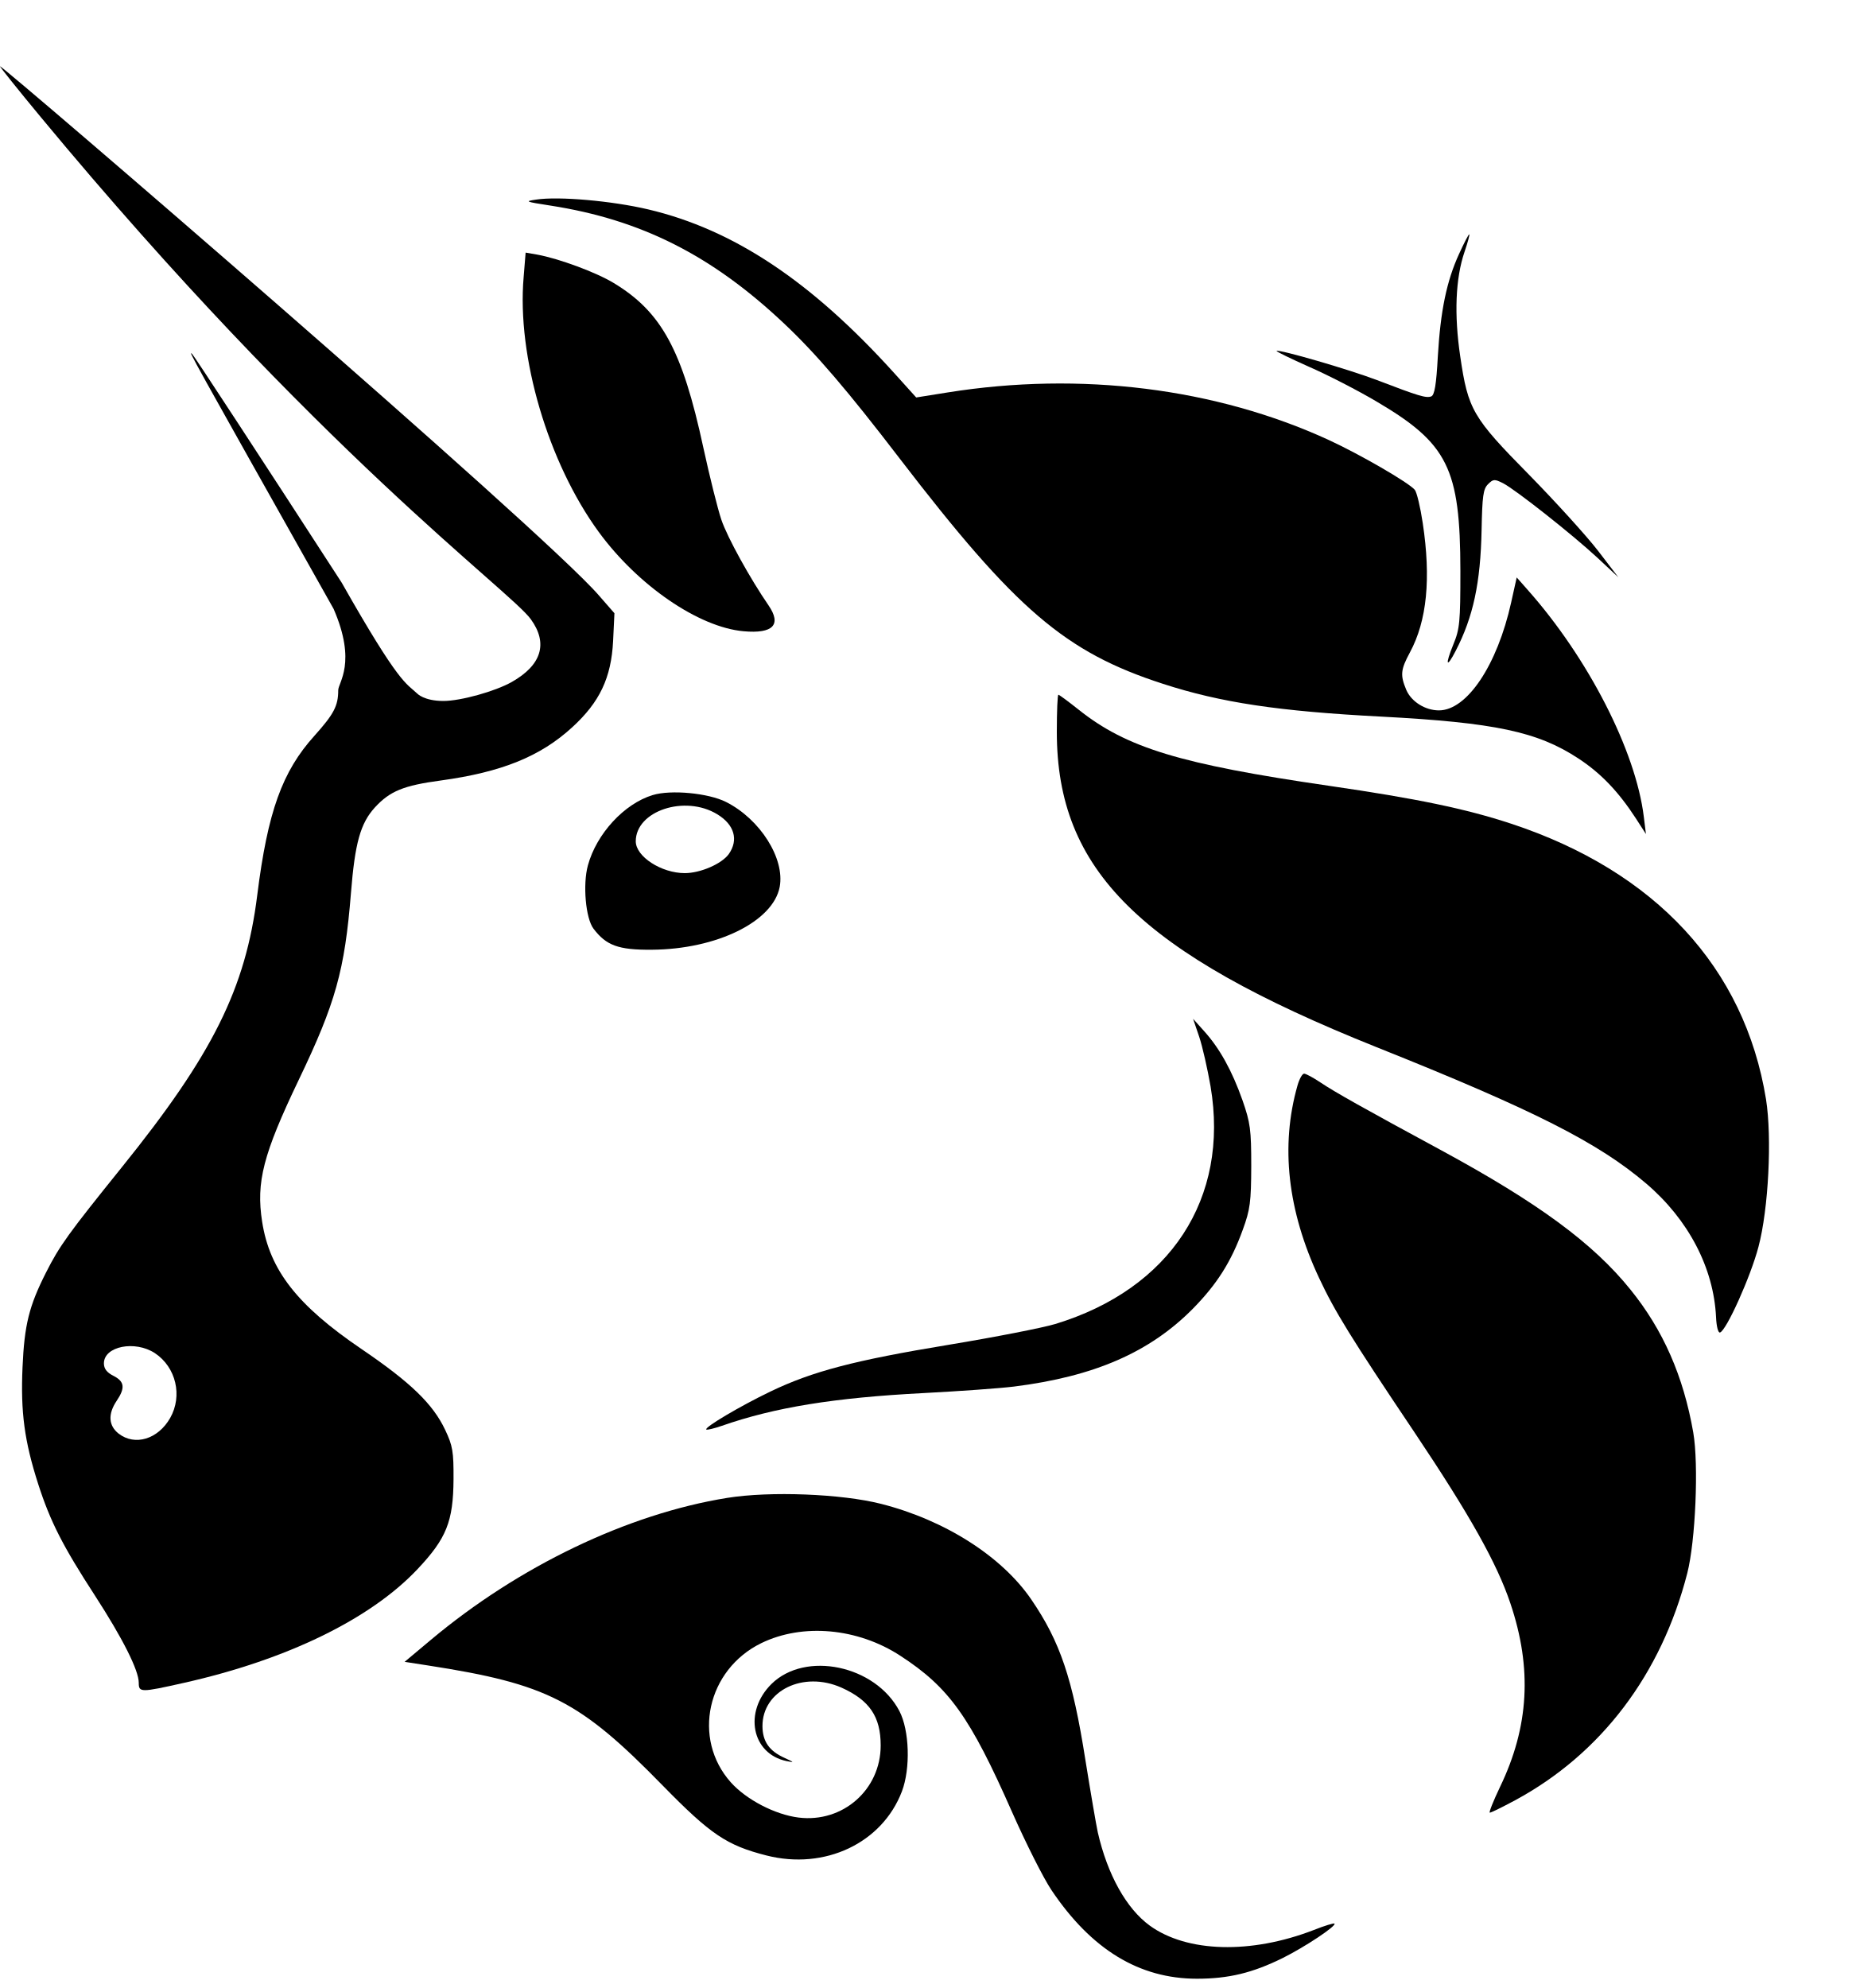
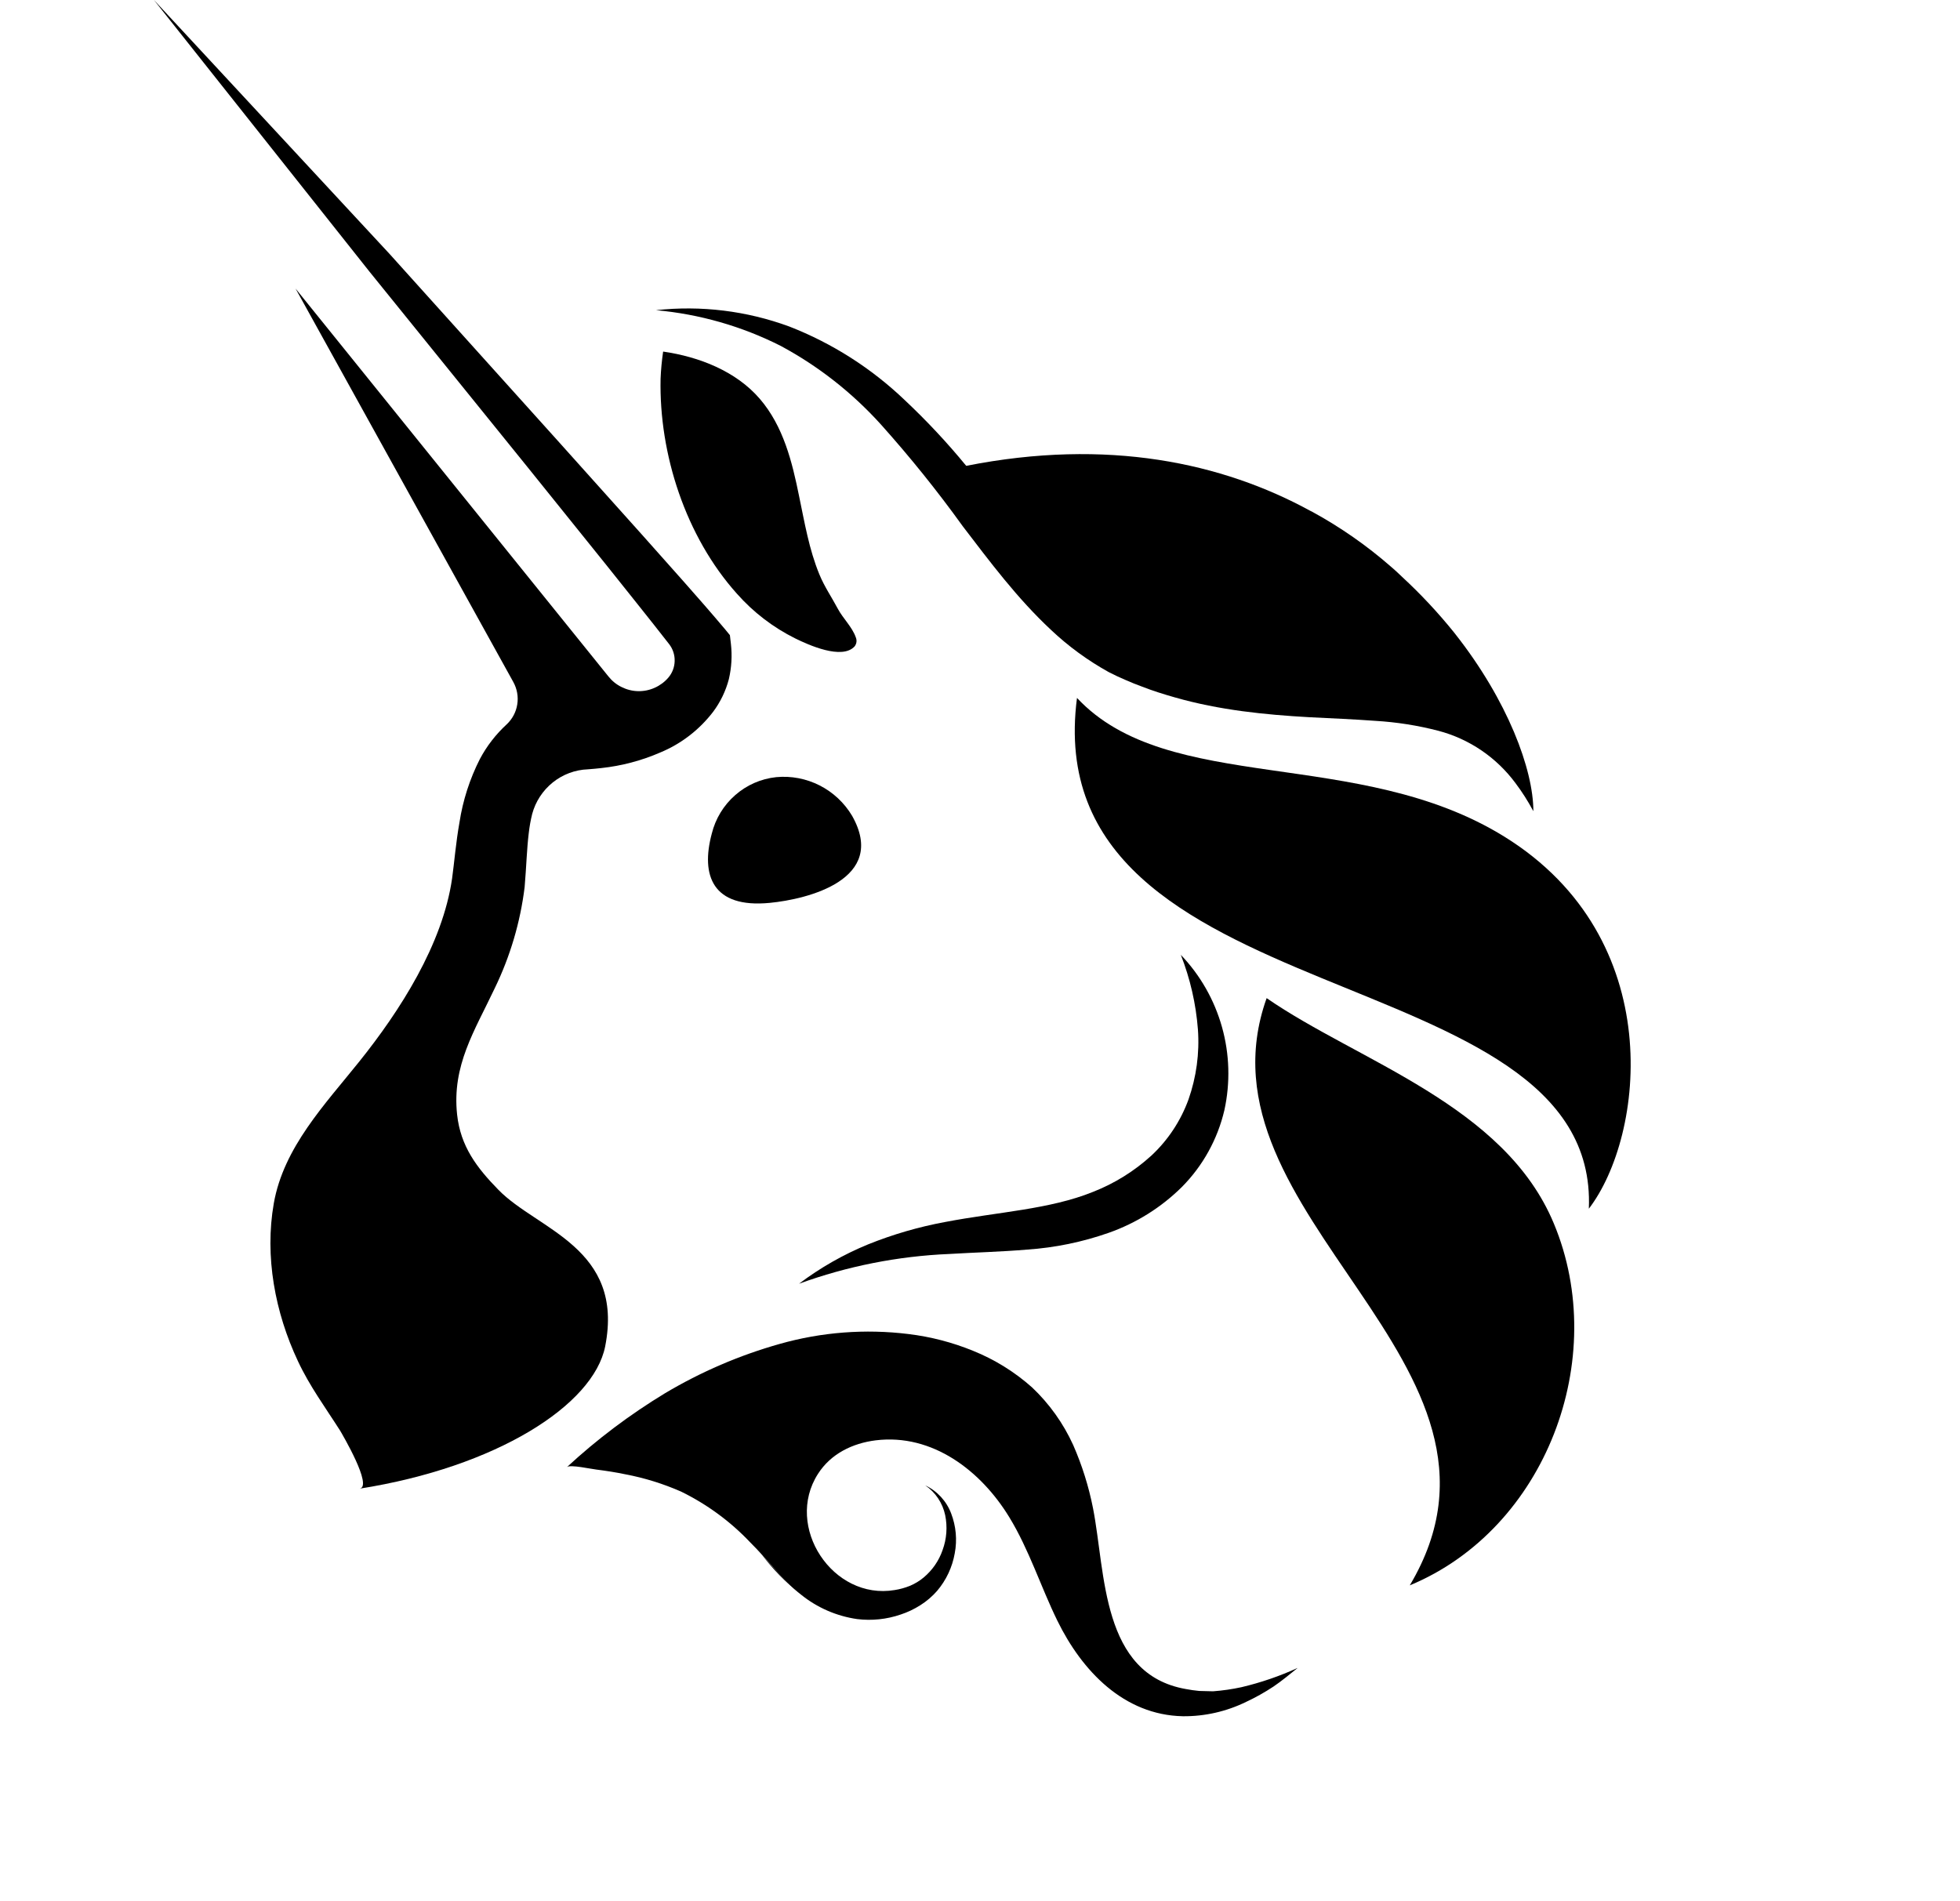
- <svg xmlns="http://www.w3.org/2000/svg" width="14" height="15" viewBox="0 0 14 15" fill="none">
-   <g style="mix-blend-mode:darken">
-     <path d="M4.152 1.551C3.964 1.522 3.956 1.519 4.045 1.506C4.214 1.48 4.615 1.515 4.891 1.58C5.535 1.732 6.121 2.122 6.747 2.815L6.913 2.999L7.151 2.961C8.153 2.801 9.172 2.928 10.024 3.319C10.259 3.427 10.629 3.641 10.675 3.696C10.69 3.714 10.717 3.827 10.735 3.947C10.798 4.365 10.767 4.684 10.638 4.923C10.568 5.053 10.564 5.094 10.611 5.206C10.649 5.294 10.753 5.36 10.857 5.36C11.069 5.36 11.297 5.019 11.402 4.546L11.444 4.357L11.527 4.451C11.983 4.965 12.342 5.665 12.403 6.163L12.419 6.293L12.343 6.175C12.211 5.972 12.078 5.833 11.908 5.722C11.602 5.521 11.279 5.452 10.422 5.407C9.648 5.367 9.21 5.301 8.776 5.16C8.037 4.921 7.665 4.602 6.787 3.458C6.397 2.949 6.157 2.668 5.917 2.442C5.372 1.927 4.837 1.657 4.152 1.551Z" fill="black" />
-     <path d="M10.849 2.686C10.869 2.346 10.915 2.121 11.009 1.916C11.046 1.835 11.08 1.768 11.086 1.768C11.091 1.768 11.075 1.828 11.05 1.901C10.982 2.101 10.971 2.373 11.018 2.69C11.077 3.092 11.111 3.15 11.539 3.584C11.739 3.788 11.972 4.045 12.057 4.155L12.211 4.356L12.057 4.212C11.869 4.037 11.436 3.695 11.341 3.646C11.277 3.614 11.267 3.614 11.228 3.653C11.191 3.689 11.184 3.743 11.179 3.999C11.171 4.398 11.116 4.654 10.984 4.91C10.913 5.048 10.902 5.019 10.966 4.862C11.014 4.746 11.019 4.694 11.019 4.308C11.018 3.533 10.925 3.346 10.382 3.027C10.245 2.946 10.018 2.829 9.878 2.768C9.739 2.706 9.628 2.652 9.632 2.648C9.647 2.633 10.177 2.787 10.39 2.868C10.708 2.99 10.76 3.005 10.799 2.991C10.824 2.981 10.837 2.906 10.849 2.686Z" fill="black" />
-     <path d="M4.517 4.013C4.136 3.491 3.899 2.69 3.951 2.091L3.966 1.906L4.053 1.921C4.217 1.951 4.498 2.055 4.63 2.135C4.991 2.353 5.148 2.64 5.307 3.378C5.354 3.594 5.415 3.839 5.443 3.922C5.488 4.055 5.66 4.366 5.799 4.568C5.899 4.714 5.833 4.783 5.611 4.763C5.272 4.733 4.813 4.418 4.517 4.013Z" fill="black" />
-     <path d="M10.386 7.901C8.602 7.187 7.974 6.567 7.974 5.522C7.974 5.368 7.979 5.242 7.986 5.242C7.992 5.242 8.061 5.293 8.139 5.355C8.501 5.643 8.906 5.766 10.027 5.929C10.688 6.025 11.059 6.102 11.402 6.215C12.49 6.574 13.164 7.302 13.325 8.294C13.371 8.583 13.344 9.123 13.268 9.408C13.209 9.633 13.026 10.039 12.978 10.054C12.964 10.059 12.951 10.008 12.948 9.938C12.93 9.566 12.74 9.203 12.422 8.931C12.06 8.622 11.575 8.376 10.386 7.901Z" fill="black" />
-     <path d="M9.134 8.197C9.111 8.065 9.073 7.896 9.048 7.822L9.002 7.687L9.087 7.782C9.204 7.912 9.296 8.079 9.375 8.302C9.434 8.472 9.441 8.522 9.441 8.798C9.44 9.069 9.433 9.126 9.377 9.279C9.29 9.52 9.182 9.69 9.001 9.874C8.675 10.204 8.256 10.386 7.651 10.462C7.546 10.475 7.24 10.497 6.971 10.511C6.292 10.546 5.845 10.619 5.444 10.759C5.386 10.779 5.335 10.791 5.329 10.786C5.313 10.77 5.587 10.608 5.812 10.5C6.13 10.347 6.447 10.264 7.157 10.147C7.508 10.089 7.87 10.018 7.962 9.99C8.83 9.726 9.277 9.043 9.134 8.197Z" fill="black" />
-     <path d="M9.952 9.641C9.715 9.135 9.66 8.646 9.79 8.19C9.804 8.141 9.826 8.101 9.84 8.101C9.853 8.101 9.909 8.131 9.964 8.168C10.073 8.241 10.292 8.364 10.876 8.68C11.604 9.075 12.02 9.38 12.302 9.73C12.549 10.035 12.702 10.384 12.776 10.808C12.818 11.049 12.793 11.628 12.731 11.87C12.535 12.634 12.08 13.234 11.431 13.584C11.336 13.635 11.251 13.677 11.241 13.677C11.232 13.678 11.267 13.59 11.318 13.483C11.537 13.029 11.562 12.588 11.396 12.097C11.295 11.796 11.089 11.429 10.673 10.808C10.189 10.087 10.071 9.895 9.952 9.641Z" fill="black" />
-     <path d="M3.25 12.374C3.913 11.818 4.736 11.423 5.487 11.302C5.81 11.25 6.349 11.271 6.648 11.347C7.128 11.469 7.558 11.742 7.781 12.068C7.999 12.387 8.093 12.664 8.19 13.282C8.229 13.525 8.271 13.77 8.283 13.825C8.356 14.145 8.499 14.401 8.675 14.529C8.956 14.733 9.439 14.746 9.914 14.562C9.994 14.53 10.064 14.509 10.069 14.514C10.086 14.531 9.847 14.69 9.678 14.774C9.451 14.886 9.271 14.93 9.031 14.93C8.596 14.93 8.235 14.71 7.934 14.262C7.874 14.173 7.741 13.909 7.637 13.674C7.319 12.953 7.162 12.733 6.793 12.493C6.471 12.283 6.056 12.246 5.744 12.398C5.335 12.598 5.22 13.118 5.514 13.448C5.631 13.579 5.848 13.692 6.026 13.714C6.359 13.755 6.645 13.504 6.645 13.17C6.645 12.953 6.561 12.829 6.35 12.734C6.061 12.605 5.752 12.756 5.753 13.025C5.754 13.14 5.804 13.212 5.92 13.264C5.994 13.298 5.996 13.3 5.935 13.288C5.671 13.233 5.609 12.916 5.821 12.706C6.077 12.454 6.605 12.565 6.786 12.91C6.862 13.055 6.871 13.343 6.805 13.517C6.656 13.907 6.223 14.112 5.783 14C5.484 13.924 5.362 13.842 5.001 13.473C4.374 12.831 4.131 12.706 3.227 12.566L3.053 12.539L3.25 12.374Z" fill="black" />
-     <path fill-rule="evenodd" clip-rule="evenodd" d="M0.308 0.884C2.402 3.41 3.845 4.452 4.005 4.672C4.137 4.854 4.087 5.018 3.861 5.146C3.735 5.217 3.475 5.289 3.346 5.289C3.199 5.289 3.148 5.233 3.148 5.233C3.063 5.153 3.015 5.167 2.578 4.396C1.972 3.46 1.464 2.684 1.45 2.671C1.418 2.641 1.419 2.642 2.517 4.594C2.694 5.001 2.552 5.15 2.552 5.208C2.552 5.326 2.519 5.388 2.373 5.551C2.129 5.821 2.02 6.125 1.941 6.754C1.853 7.459 1.605 7.957 0.917 8.81C0.515 9.309 0.449 9.4 0.347 9.602C0.219 9.855 0.184 9.997 0.17 10.316C0.155 10.655 0.184 10.873 0.288 11.197C0.379 11.48 0.474 11.666 0.717 12.04C0.926 12.363 1.047 12.603 1.047 12.697C1.047 12.771 1.061 12.771 1.386 12.698C2.163 12.524 2.794 12.217 3.149 11.841C3.369 11.608 3.42 11.48 3.422 11.161C3.423 10.953 3.416 10.909 3.359 10.789C3.267 10.594 3.099 10.431 2.728 10.179C2.243 9.85 2.035 9.584 1.978 9.219C1.931 8.919 1.986 8.708 2.254 8.148C2.532 7.569 2.601 7.322 2.648 6.739C2.678 6.362 2.719 6.213 2.828 6.093C2.942 5.969 3.044 5.927 3.326 5.889C3.785 5.826 4.077 5.708 4.317 5.488C4.525 5.298 4.612 5.114 4.626 4.837L4.636 4.627L4.519 4.493C4.098 4.004 0.026 0.5 0 0.5C-0.005 0.5 0.133 0.673 0.308 0.884ZM1.284 10.699C1.379 10.531 1.328 10.316 1.169 10.21C1.018 10.111 0.784 10.158 0.784 10.287C0.784 10.327 0.806 10.356 0.856 10.381C0.94 10.424 0.946 10.472 0.88 10.57C0.813 10.67 0.819 10.757 0.895 10.817C1.018 10.912 1.192 10.86 1.284 10.699Z" fill="black" />
-     <path fill-rule="evenodd" clip-rule="evenodd" d="M4.925 5.999C4.71 6.064 4.501 6.291 4.436 6.529C4.396 6.674 4.419 6.929 4.478 7.007C4.574 7.134 4.666 7.168 4.917 7.166C5.407 7.163 5.833 6.954 5.883 6.692C5.923 6.478 5.736 6.181 5.478 6.051C5.345 5.984 5.062 5.957 4.925 5.999ZM5.499 6.444C5.574 6.337 5.541 6.222 5.412 6.144C5.168 5.995 4.797 6.118 4.797 6.348C4.797 6.463 4.99 6.588 5.167 6.588C5.285 6.588 5.446 6.518 5.499 6.444Z" fill="black" />
-   </g>
+ <svg xmlns="http://www.w3.org/2000/svg" width="33" height="32" viewBox="0 0 33 32" fill="none">
+   <path d="M14.346 13.736C14.953 14.809 13.596 15.142 12.96 15.203C11.995 15.297 11.796 14.739 11.984 14.037C12.046 13.786 12.183 13.56 12.377 13.39C12.571 13.219 12.812 13.113 13.069 13.086C13.321 13.062 13.575 13.111 13.801 13.226C14.027 13.341 14.216 13.518 14.346 13.736Z" fill="black" />
+   <path d="M18.133 11.752C17.428 17.169 26.932 16.042 26.751 20.353C27.689 19.129 28.092 15.802 25.332 14.09C22.873 12.564 19.669 13.399 18.133 11.752Z" fill="black" />
+   <path d="M23.607 9.71C23.546 9.652 23.482 9.596 23.42 9.539C23.483 9.597 23.546 9.657 23.607 9.71Z" fill="black" />
+   <path d="M25.817 13.658L25.811 13.649C25.725 13.489 25.628 13.336 25.519 13.191C25.198 12.755 24.738 12.442 24.216 12.305C23.869 12.215 23.514 12.159 23.155 12.138C22.792 12.111 22.422 12.096 22.048 12.077C21.298 12.035 20.53 11.958 19.78 11.743C19.593 11.69 19.405 11.631 19.224 11.56C19.131 11.527 19.043 11.49 18.951 11.45C18.858 11.411 18.763 11.366 18.669 11.318C18.317 11.123 17.99 10.885 17.697 10.608C17.12 10.069 16.666 9.457 16.211 8.863C15.783 8.268 15.323 7.696 14.833 7.149C14.35 6.614 13.78 6.166 13.146 5.825C12.49 5.493 11.777 5.289 11.045 5.223C11.804 5.14 12.572 5.234 13.289 5.498C14.013 5.78 14.674 6.202 15.236 6.74C15.603 7.085 15.948 7.454 16.268 7.844C18.649 7.373 20.58 7.792 22.064 8.603L22.098 8.62C22.57 8.878 23.013 9.187 23.418 9.541C23.482 9.598 23.546 9.654 23.605 9.712C23.921 10.004 24.215 10.318 24.485 10.654L24.506 10.681C25.383 11.796 25.816 12.955 25.817 13.658Z" fill="black" />
+   <path d="M25.816 13.658L25.811 13.646L25.816 13.658Z" fill="black" />
+   <path d="M11.165 5.92C11.773 6.008 12.393 6.251 12.792 6.715C13.191 7.178 13.338 7.781 13.454 8.354C13.547 8.799 13.622 9.252 13.796 9.673C13.88 9.878 14.004 10.058 14.107 10.252C14.193 10.413 14.348 10.558 14.408 10.73C14.419 10.755 14.423 10.782 14.42 10.809C14.417 10.836 14.406 10.861 14.39 10.883C14.178 11.118 13.607 10.857 13.391 10.751C13.018 10.566 12.684 10.31 12.408 9.998C11.542 9.032 11.095 7.643 11.122 6.379C11.128 6.225 11.143 6.072 11.165 5.92Z" fill="black" />
+   <path d="M21.326 16.807C20.014 20.486 25.966 22.954 23.736 26.695C26.025 25.746 27.111 22.878 26.162 20.603C25.331 18.605 22.875 17.877 21.326 16.807Z" fill="black" />
+   <path d="M13.453 21.616C13.811 21.346 14.202 21.123 14.617 20.953C15.036 20.784 15.471 20.658 15.916 20.576C16.798 20.407 17.671 20.366 18.404 20.069C18.766 19.927 19.099 19.72 19.387 19.457C19.666 19.197 19.879 18.874 20.01 18.515C20.143 18.137 20.198 17.734 20.169 17.334C20.136 16.903 20.039 16.48 19.881 16.078C20.208 16.419 20.446 16.837 20.574 17.293C20.702 17.748 20.716 18.229 20.615 18.692C20.501 19.181 20.253 19.63 19.9 19.986C19.551 20.332 19.129 20.596 18.666 20.759C18.225 20.914 17.764 21.009 17.297 21.041C16.847 21.079 16.412 21.089 15.984 21.115C15.12 21.151 14.266 21.32 13.453 21.616Z" fill="black" />
+   <path d="M21.849 28.085C21.717 28.19 21.585 28.302 21.44 28.4C21.293 28.497 21.14 28.583 20.981 28.657C20.65 28.819 20.286 28.902 19.918 28.899C18.921 28.88 18.216 28.134 17.803 27.291C17.522 26.717 17.328 26.096 16.994 25.549C16.517 24.766 15.7 24.136 14.744 24.253C14.354 24.302 13.989 24.478 13.772 24.818C13.202 25.706 14.02 26.95 15.064 26.774C15.153 26.76 15.239 26.736 15.323 26.702C15.405 26.667 15.483 26.62 15.552 26.562C15.698 26.44 15.808 26.281 15.87 26.101C15.939 25.913 15.954 25.71 15.914 25.514C15.871 25.309 15.751 25.129 15.579 25.012C15.779 25.106 15.935 25.275 16.014 25.483C16.096 25.697 16.118 25.929 16.075 26.154C16.034 26.389 15.931 26.608 15.777 26.789C15.695 26.882 15.601 26.963 15.496 27.029C15.392 27.095 15.281 27.148 15.165 27.186C14.93 27.267 14.679 27.293 14.432 27.263C14.085 27.213 13.758 27.071 13.485 26.85C13.163 26.594 12.923 26.259 12.631 25.971C12.297 25.618 11.902 25.329 11.467 25.116C11.166 24.984 10.852 24.886 10.529 24.825C10.367 24.791 10.203 24.766 10.039 24.745C9.964 24.738 9.596 24.656 9.545 24.704C10.052 24.235 10.605 23.819 11.195 23.461C11.801 23.1 12.451 22.82 13.13 22.629C13.833 22.43 14.569 22.374 15.294 22.463C15.668 22.508 16.034 22.603 16.382 22.745C16.747 22.892 17.084 23.101 17.378 23.363C17.668 23.638 17.903 23.967 18.069 24.332C18.219 24.674 18.331 25.031 18.403 25.397C18.617 26.492 18.538 28.19 19.966 28.441C20.04 28.455 20.115 28.466 20.191 28.473L20.424 28.479C20.585 28.467 20.744 28.444 20.901 28.41C21.227 28.333 21.545 28.224 21.849 28.085Z" fill="black" />
+   <path d="M13.553 26.891L13.516 26.861L13.553 26.891Z" fill="black" />
+   <path d="M12.272 11.434C12.22 11.634 12.129 11.823 12.005 11.988C11.773 12.29 11.467 12.526 11.116 12.671C10.801 12.808 10.467 12.896 10.125 12.933C10.051 12.942 9.974 12.948 9.9 12.954C9.684 12.962 9.476 13.039 9.307 13.175C9.138 13.311 9.016 13.497 8.96 13.707C8.934 13.812 8.915 13.918 8.903 14.024C8.869 14.301 8.863 14.589 8.833 14.938C8.76 15.531 8.589 16.107 8.328 16.644C7.989 17.362 7.608 17.94 7.696 18.767C7.754 19.304 8.028 19.663 8.392 20.035C9.048 20.709 10.517 21.01 10.189 22.672C9.991 23.663 8.354 24.704 6.054 25.067C6.283 25.032 5.76 24.148 5.728 24.092C5.481 23.704 5.211 23.338 5.015 22.917C4.631 22.101 4.453 21.156 4.61 20.262C4.776 19.32 5.47 18.598 6.046 17.879C6.733 17.023 7.453 15.901 7.612 14.79C7.649 14.521 7.676 14.184 7.736 13.848C7.793 13.477 7.909 13.117 8.079 12.782C8.195 12.563 8.348 12.365 8.531 12.197C8.626 12.108 8.689 11.99 8.709 11.861C8.73 11.732 8.706 11.6 8.643 11.485L4.976 4.859L10.243 11.389C10.303 11.465 10.379 11.527 10.466 11.569C10.552 11.612 10.646 11.636 10.743 11.638C10.839 11.64 10.934 11.621 11.023 11.581C11.111 11.542 11.189 11.484 11.252 11.411C11.319 11.333 11.357 11.234 11.359 11.131C11.362 11.028 11.329 10.927 11.266 10.846C10.922 10.404 10.558 9.954 10.206 9.511L8.88 7.863L6.22 4.573L2.592 0L6.561 4.278L9.393 7.424L10.806 9C11.275 9.53 11.743 10.044 12.212 10.601L12.289 10.695L12.306 10.841C12.329 11.039 12.317 11.24 12.272 11.434Z" fill="black" />
+   <path d="M13.486 26.847C13.231 26.649 13.005 26.417 12.812 26.158C13.019 26.405 13.244 26.635 13.486 26.847Z" fill="black" />
</svg>
